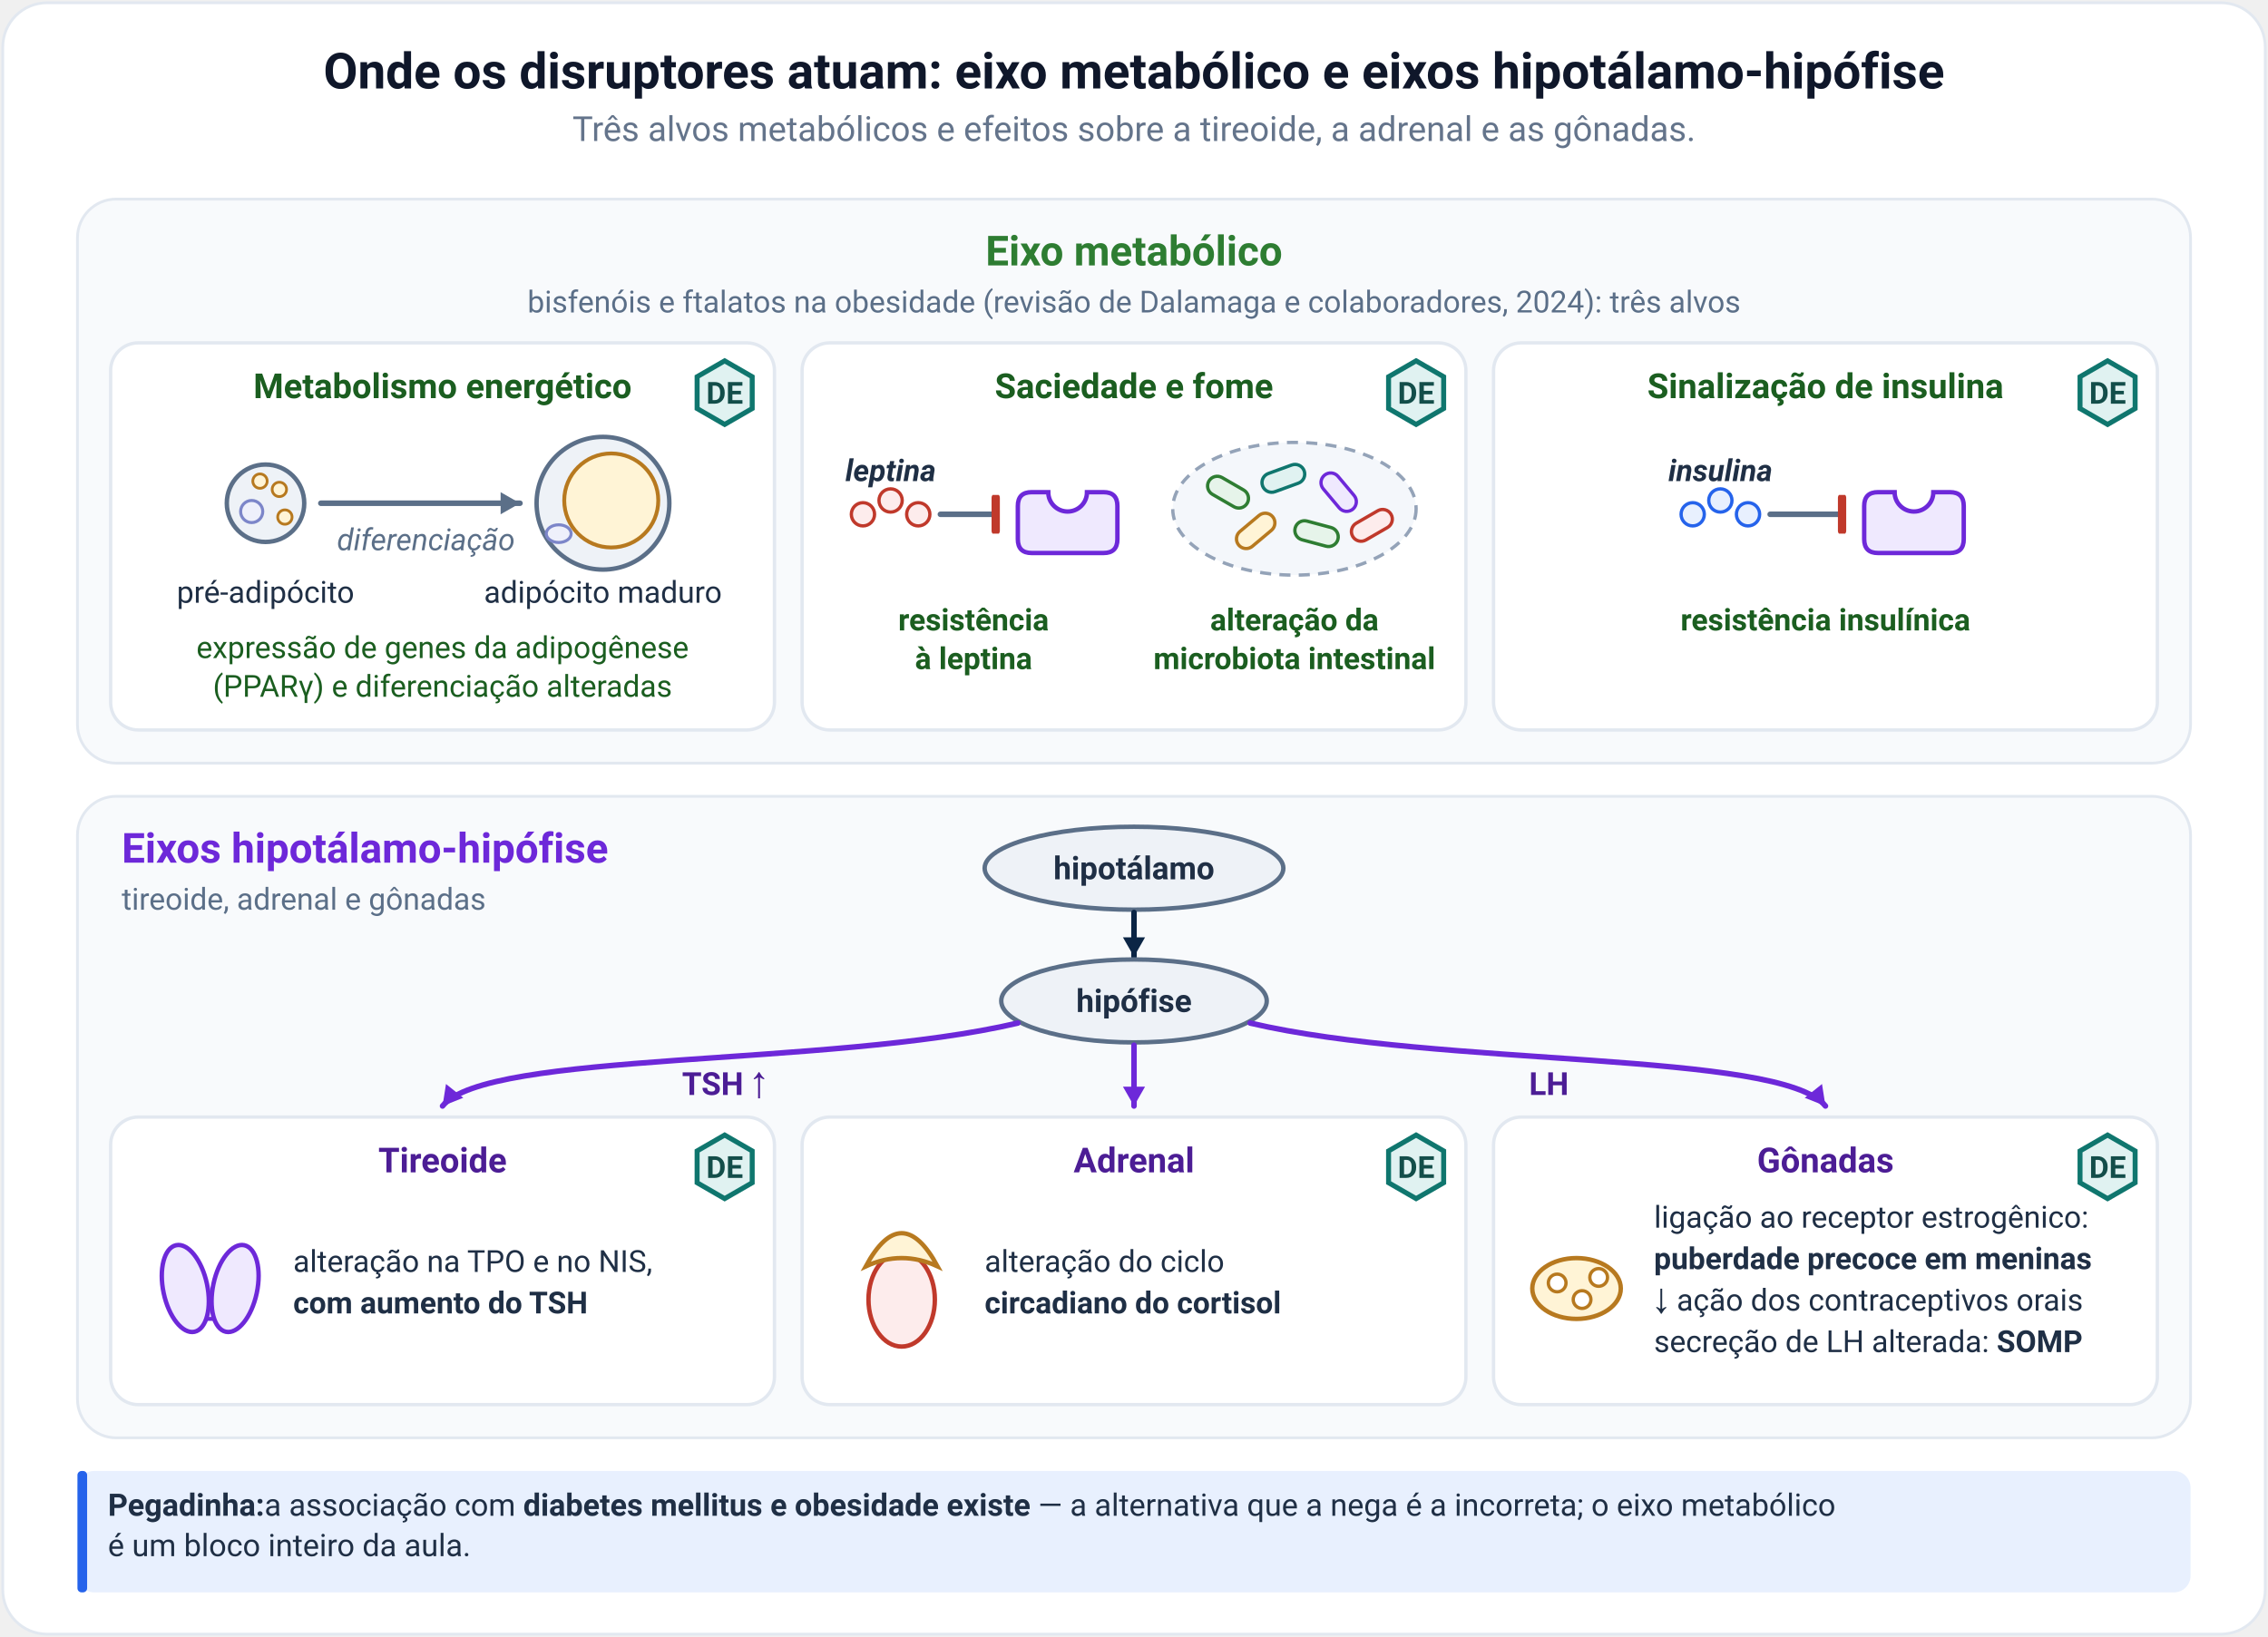
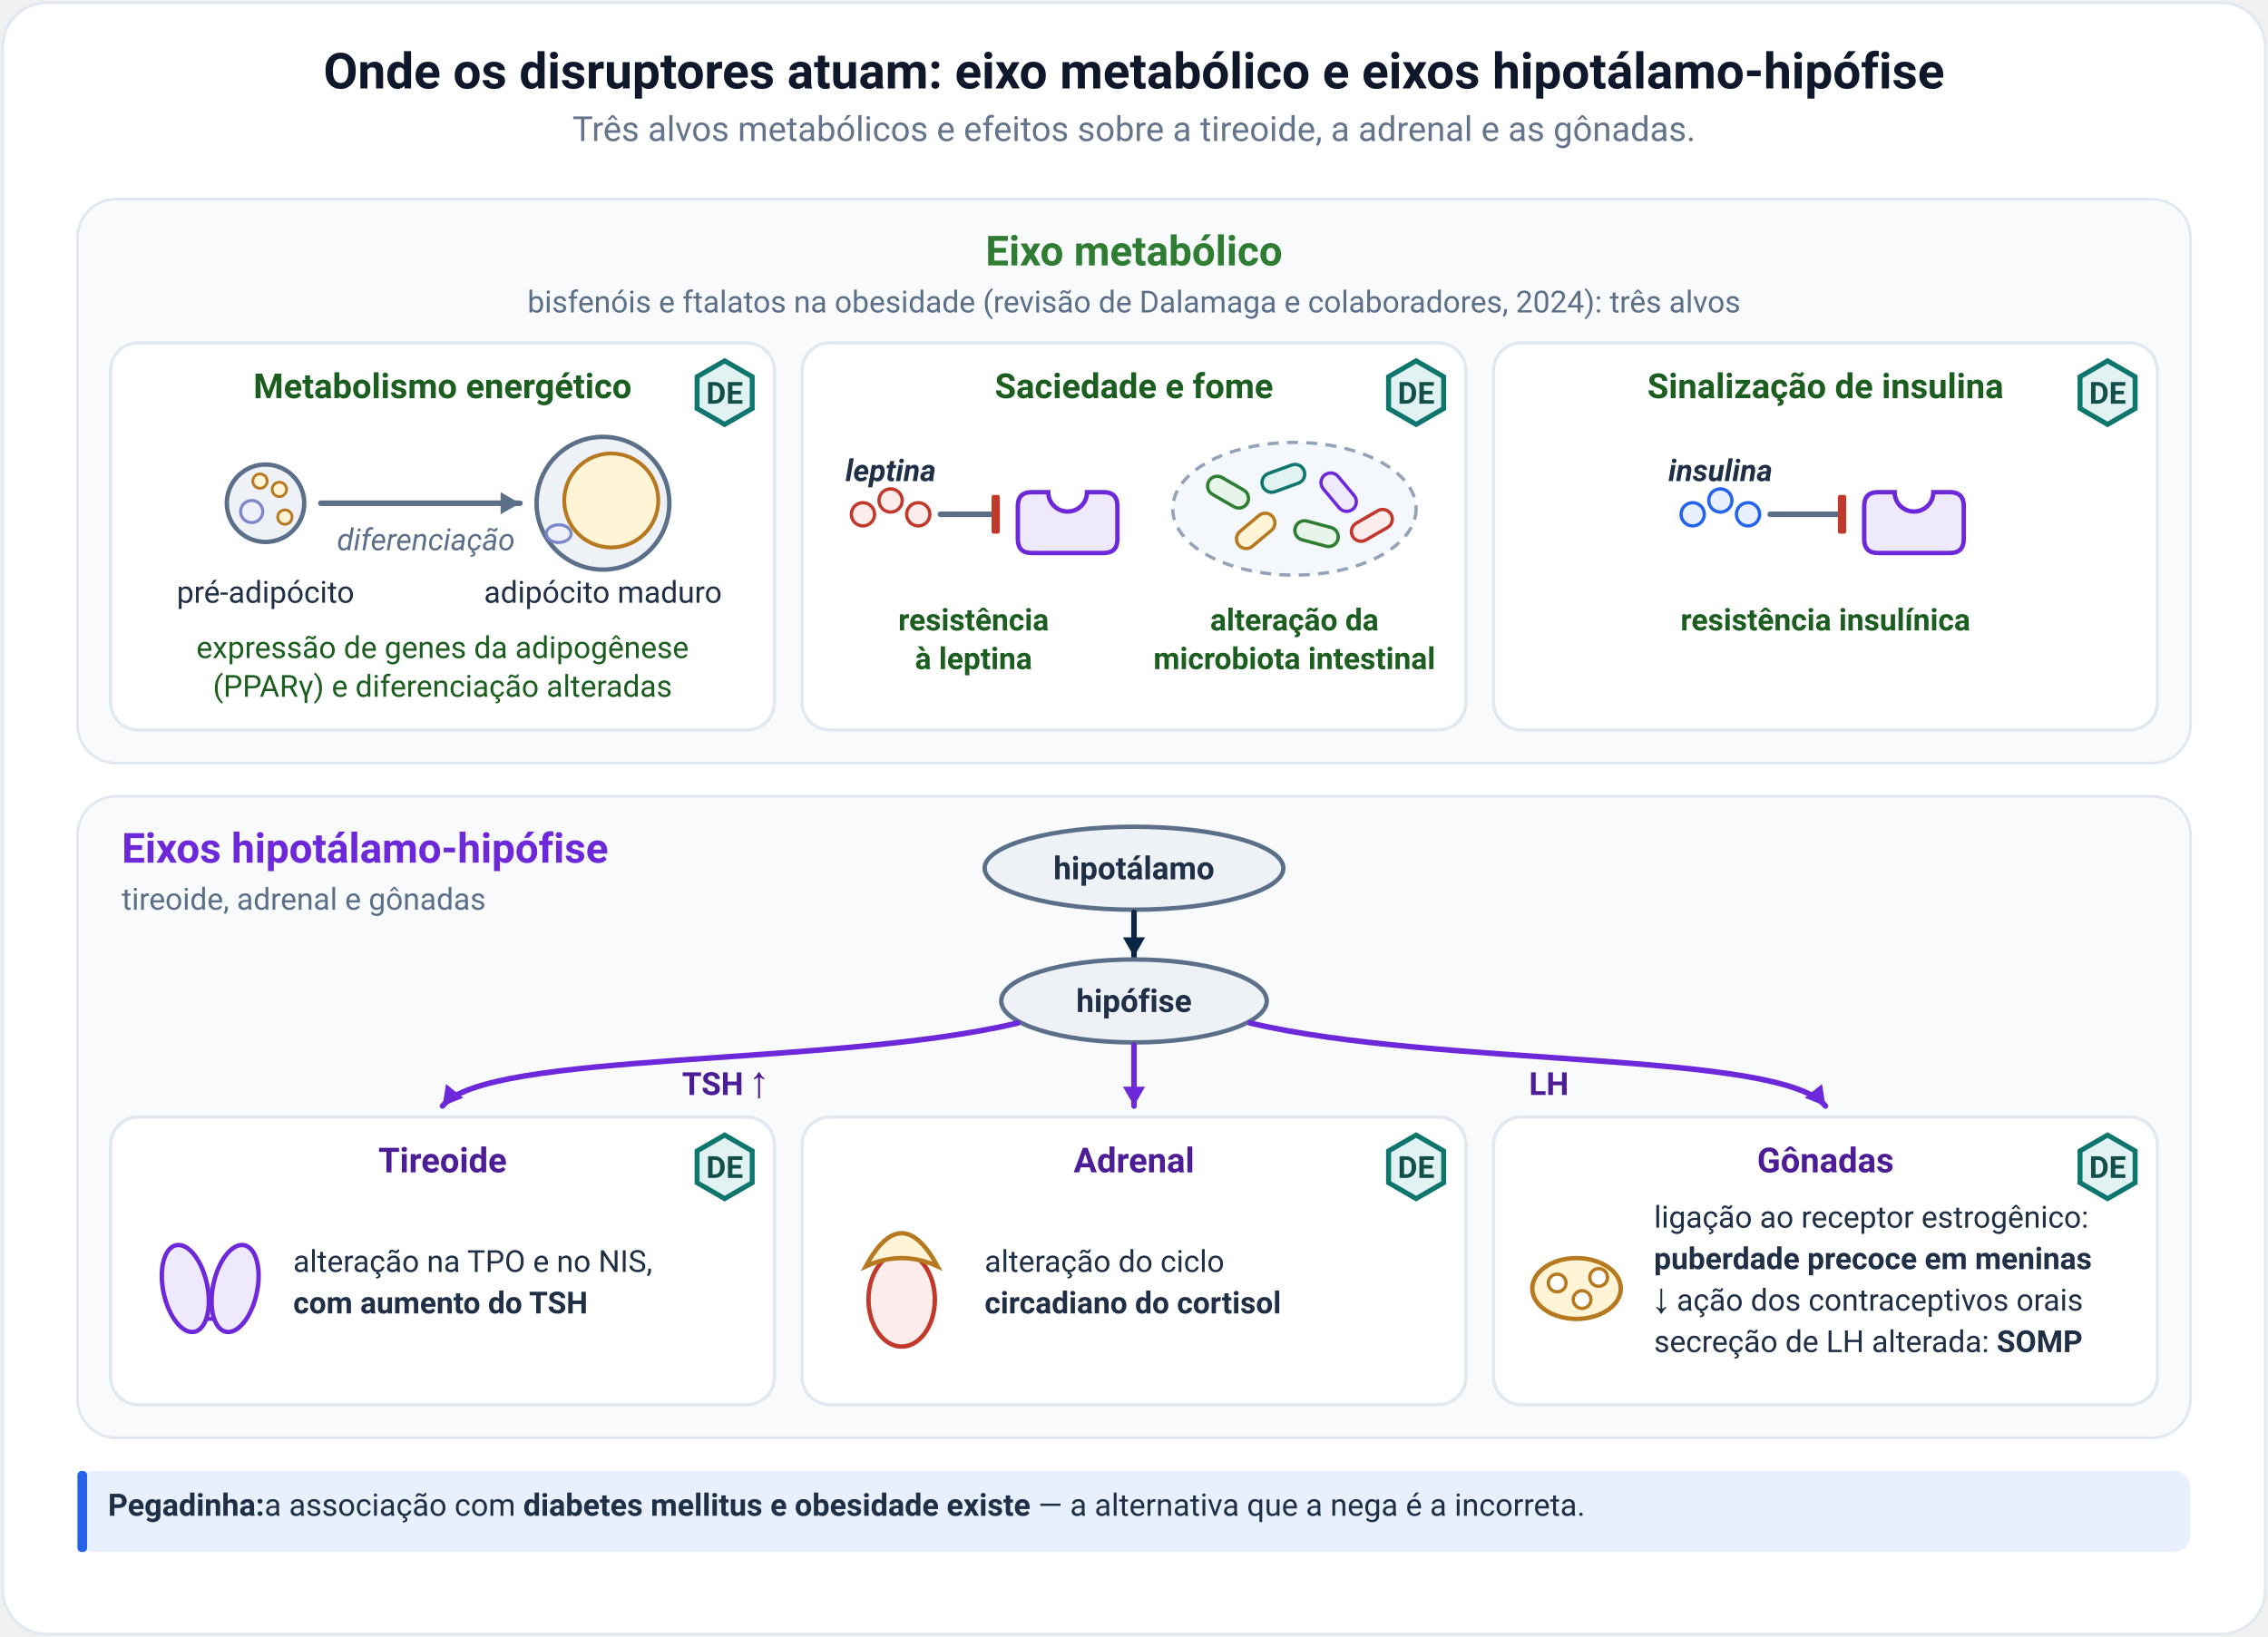
<svg xmlns="http://www.w3.org/2000/svg" viewBox="0 0 820 592" width="820" height="592" role="img" aria-label="Onde os disruptores atuam: eixo metabólico e eixos hipotálamo-hipófise">
  <defs>
    <marker id="a-s" markerWidth="10" markerHeight="10" refX="8" refY="5" orient="auto" markerUnits="userSpaceOnUse">
      <path d="M1,1 L8,5 L1,9 Z" fill="#5b6f88" />
    </marker>
    <marker id="a-n" markerWidth="10" markerHeight="10" refX="8" refY="5" orient="auto" markerUnits="userSpaceOnUse">
      <path d="M1,1 L8,5 L1,9 Z" fill="#0b2545" />
    </marker>
    <marker id="a-g" markerWidth="10" markerHeight="10" refX="8" refY="5" orient="auto" markerUnits="userSpaceOnUse">
      <path d="M1,1 L8,5 L1,9 Z" fill="#2e7d32" />
    </marker>
    <marker id="a-r" markerWidth="10" markerHeight="10" refX="8" refY="5" orient="auto" markerUnits="userSpaceOnUse">
      <path d="M1,1 L8,5 L1,9 Z" fill="#c0392b" />
    </marker>
    <marker id="a-b" markerWidth="10" markerHeight="10" refX="8" refY="5" orient="auto" markerUnits="userSpaceOnUse">
      <path d="M1,1 L8,5 L1,9 Z" fill="#2563eb" />
    </marker>
    <marker id="a-p" markerWidth="10" markerHeight="10" refX="8" refY="5" orient="auto" markerUnits="userSpaceOnUse">
      <path d="M1,1 L8,5 L1,9 Z" fill="#6d28d9" />
    </marker>
    <marker id="a-t" markerWidth="10" markerHeight="10" refX="8" refY="5" orient="auto" markerUnits="userSpaceOnUse">
      <path d="M1,1 L8,5 L1,9 Z" fill="#0f766e" />
    </marker>
    <marker id="a-a" markerWidth="10" markerHeight="10" refX="8" refY="5" orient="auto" markerUnits="userSpaceOnUse">
      <path d="M1,1 L8,5 L1,9 Z" fill="#b7791f" />
    </marker>
    <marker id="i-r" markerWidth="12" markerHeight="14" refX="3" refY="7" orient="auto" markerUnits="userSpaceOnUse">
      <path d="M3,1 L3,13" stroke="#c0392b" stroke-width="3" stroke-linecap="round" />
    </marker>
  </defs>
  <rect x="1" y="1" width="818" height="590" rx="16" fill="#ffffff" stroke="#e2e8f0" />
  <text x="410" y="32" font-family="-apple-system,'Segoe UI',Roboto,Helvetica,Arial,sans-serif" font-size="18" font-weight="700" fill="#0f172a" text-anchor="middle">Onde os disruptores atuam: eixo metabólico e eixos hipotálamo-hipófise</text>
  <text x="410" y="51" font-family="-apple-system,'Segoe UI',Roboto,Helvetica,Arial,sans-serif" font-size="12.5" fill="#64748b" text-anchor="middle">Três alvos metabólicos e efeitos sobre a tireoide, a adrenal e as gônadas.</text>
  <rect x="28" y="72" width="764" height="204" rx="14" fill="#f8fafc" stroke="#e2e8f0" />
  <text x="410" y="96" font-family="-apple-system,'Segoe UI',Roboto,Helvetica,Arial,sans-serif" font-size="15" font-weight="700" fill="#2e7d32" text-anchor="middle">Eixo metabólico</text>
  <text x="410" y="113" font-family="-apple-system,'Segoe UI',Roboto,Helvetica,Arial,sans-serif" font-size="11" fill="#5b6f88" text-anchor="middle">bisfenóis e ftalatos na obesidade (revisão de Dalamaga e colaboradores, 2024): três alvos</text>
  <rect x="40" y="124" width="240" height="140" rx="10" fill="#ffffff" stroke="#e2e8f0" stroke-width="1.2" />
  <text x="160" y="144" font-family="-apple-system,'Segoe UI',Roboto,Helvetica,Arial,sans-serif" font-size="12.5" font-weight="700" fill="#1b5e20" text-anchor="middle">Metabolismo energético</text>
  <polygon points="271.96,147.75 262,153.5 252.04,147.75 252.04,136.25 262,130.5 271.96,136.25" fill="#e0f2f1" stroke="#0f766e" stroke-width="1.8" />
  <text x="262" y="146" font-family="-apple-system,'Segoe UI',Roboto,Helvetica,Arial,sans-serif" font-size="11" font-weight="700" fill="#134e4a" text-anchor="middle">DE</text>
  <circle cx="96" cy="182" r="14" fill="#eef2f7" stroke="#5b6f88" stroke-width="1.6" />
  <circle cx="91" cy="185" r="4" fill="#eef0fb" stroke="#7c86c9" stroke-width="1.1" />
  <circle cx="101" cy="177" r="2.6" fill="#fff4d6" stroke="#b7791f" stroke-width="1" />
  <circle cx="103" cy="187" r="2.6" fill="#fff4d6" stroke="#b7791f" stroke-width="1" />
  <circle cx="94" cy="174" r="2.6" fill="#fff4d6" stroke="#b7791f" stroke-width="1" />
  <circle cx="218" cy="182" r="24" fill="#eef2f7" stroke="#5b6f88" stroke-width="1.6" />
  <circle cx="221" cy="181" r="17" fill="#fff4d6" stroke="#b7791f" stroke-width="1.4" />
  <ellipse cx="202" cy="193" rx="4.5" ry="3.2" fill="#eef0fb" stroke="#7c86c9" stroke-width="1.1" />
  <path d="M116,182 L188,182" fill="none" stroke="#5b6f88" stroke-width="2" stroke-linecap="round" marker-end="url(#a-s)" />
  <text x="154" y="199" font-family="-apple-system,'Segoe UI',Roboto,Helvetica,Arial,sans-serif" font-size="11" font-style="italic" fill="#5b6f88" text-anchor="middle">diferenciação</text>
  <text x="96" y="218" font-family="-apple-system,'Segoe UI',Roboto,Helvetica,Arial,sans-serif" font-size="11" fill="#1f2f45" text-anchor="middle">pré-adipócito</text>
  <text x="218" y="218" font-family="-apple-system,'Segoe UI',Roboto,Helvetica,Arial,sans-serif" font-size="11" fill="#1f2f45" text-anchor="middle">adipócito maduro</text>
  <text x="160" y="238" font-family="-apple-system,'Segoe UI',Roboto,Helvetica,Arial,sans-serif" font-size="11" fill="#1b5e20" text-anchor="middle">expressão de genes da adipogênese</text>
  <text x="160" y="252" font-family="-apple-system,'Segoe UI',Roboto,Helvetica,Arial,sans-serif" font-size="11" fill="#1b5e20" text-anchor="middle">(PPARγ) e diferenciação alteradas</text>
  <rect x="290" y="124" width="240" height="140" rx="10" fill="#ffffff" stroke="#e2e8f0" stroke-width="1.2" />
  <text x="410" y="144" font-family="-apple-system,'Segoe UI',Roboto,Helvetica,Arial,sans-serif" font-size="12.5" font-weight="700" fill="#1b5e20" text-anchor="middle">Saciedade e fome</text>
  <polygon points="521.96,147.75 512,153.5 502.04,147.75 502.04,136.25 512,130.5 521.96,136.25" fill="#e0f2f1" stroke="#0f766e" stroke-width="1.8" />
  <text x="512" y="146" font-family="-apple-system,'Segoe UI',Roboto,Helvetica,Arial,sans-serif" font-size="11" font-weight="700" fill="#134e4a" text-anchor="middle">DE</text>
  <text x="322" y="174" font-family="-apple-system,'Segoe UI',Roboto,Helvetica,Arial,sans-serif" font-size="11" font-weight="700" font-style="italic" fill="#1f2f45" text-anchor="middle">leptina</text>
  <circle cx="312" cy="186" r="4.2" fill="#fdecec" stroke="#c0392b" stroke-width="1.2" />
  <circle cx="322" cy="181" r="4.2" fill="#fdecec" stroke="#c0392b" stroke-width="1.2" />
  <circle cx="332" cy="186" r="4.2" fill="#fdecec" stroke="#c0392b" stroke-width="1.2" />
  <path d="M340,186 L360,186" fill="none" stroke="#5b6f88" stroke-width="2" stroke-linecap="round" marker-end="url(#i-r)" />
  <path d="M373,178 L379,178 A7,7 0 0 0 393,178 L399,178 Q404,178 404,183 L404,195 Q404,200 399,200 L373,200 Q368,200 368,195 L368,183 Q368,178 373,178 Z" fill="#efe9fe" stroke="#6d28d9" stroke-width="1.6" />
  <text x="352" y="228" font-family="-apple-system,'Segoe UI',Roboto,Helvetica,Arial,sans-serif" font-size="11" font-weight="700" fill="#1b5e20" text-anchor="middle">resistência</text>
  <text x="352" y="242" font-family="-apple-system,'Segoe UI',Roboto,Helvetica,Arial,sans-serif" font-size="11" font-weight="700" fill="#1b5e20" text-anchor="middle">à leptina</text>
  <ellipse cx="468" cy="184" rx="44" ry="24" fill="#f4f7fb" stroke="#94a3b8" stroke-width="1.2" stroke-dasharray="4 3" />
  <rect x="436" y="174.5" width="16" height="7" rx="3.5" fill="#e6f4ea" stroke="#2e7d32" stroke-width="1.2" transform="rotate(30 444 178)" />
  <rect x="456" y="169.5" width="16" height="7" rx="3.5" fill="#e0f2f1" stroke="#0f766e" stroke-width="1.2" transform="rotate(-20 464 173)" />
  <rect x="476" y="174.5" width="16" height="7" rx="3.5" fill="#efe9fe" stroke="#6d28d9" stroke-width="1.2" transform="rotate(50 484 178)" />
  <rect x="446" y="188.5" width="16" height="7" rx="3.5" fill="#fff4d6" stroke="#b7791f" stroke-width="1.2" transform="rotate(-40 454 192)" />
  <rect x="468" y="189.5" width="16" height="7" rx="3.5" fill="#e6f4ea" stroke="#2e7d32" stroke-width="1.2" transform="rotate(15 476 193)" />
  <rect x="488" y="186.5" width="16" height="7" rx="3.5" fill="#fdecec" stroke="#c0392b" stroke-width="1.2" transform="rotate(-30 496 190)" />
  <text x="468" y="228" font-family="-apple-system,'Segoe UI',Roboto,Helvetica,Arial,sans-serif" font-size="11" font-weight="700" fill="#1b5e20" text-anchor="middle">alteração da</text>
  <text x="468" y="242" font-family="-apple-system,'Segoe UI',Roboto,Helvetica,Arial,sans-serif" font-size="11" font-weight="700" fill="#1b5e20" text-anchor="middle">microbiota intestinal</text>
  <rect x="540" y="124" width="240" height="140" rx="10" fill="#ffffff" stroke="#e2e8f0" stroke-width="1.2" />
  <text x="660" y="144" font-family="-apple-system,'Segoe UI',Roboto,Helvetica,Arial,sans-serif" font-size="12.5" font-weight="700" fill="#1b5e20" text-anchor="middle">Sinalização de insulina</text>
  <polygon points="771.96,147.75 762,153.5 752.04,147.75 752.04,136.25 762,130.5 771.96,136.25" fill="#e0f2f1" stroke="#0f766e" stroke-width="1.8" />
  <text x="762" y="146" font-family="-apple-system,'Segoe UI',Roboto,Helvetica,Arial,sans-serif" font-size="11" font-weight="700" fill="#134e4a" text-anchor="middle">DE</text>
  <text x="622" y="174" font-family="-apple-system,'Segoe UI',Roboto,Helvetica,Arial,sans-serif" font-size="11" font-weight="700" font-style="italic" fill="#1f2f45" text-anchor="middle">insulina</text>
  <circle cx="612" cy="186" r="4.2" fill="#e8f0fe" stroke="#2563eb" stroke-width="1.2" />
  <circle cx="622" cy="181" r="4.2" fill="#e8f0fe" stroke="#2563eb" stroke-width="1.2" />
  <circle cx="632" cy="186" r="4.2" fill="#e8f0fe" stroke="#2563eb" stroke-width="1.2" />
  <path d="M640,186 L666,186" fill="none" stroke="#5b6f88" stroke-width="2" stroke-linecap="round" marker-end="url(#i-r)" />
  <path d="M679,178 L685,178 A7,7 0 0 0 699,178 L705,178 Q710,178 710,183 L710,195 Q710,200 705,200 L679,200 Q674,200 674,195 L674,183 Q674,178 679,178 Z" fill="#efe9fe" stroke="#6d28d9" stroke-width="1.6" />
  <text x="660" y="228" font-family="-apple-system,'Segoe UI',Roboto,Helvetica,Arial,sans-serif" font-size="11" font-weight="700" fill="#1b5e20" text-anchor="middle">resistência insulínica</text>
  <rect x="28" y="288" width="764" height="232" rx="14" fill="#f8fafc" stroke="#e2e8f0" />
  <text x="44" y="312" font-family="-apple-system,'Segoe UI',Roboto,Helvetica,Arial,sans-serif" font-size="15" font-weight="700" fill="#6d28d9" text-anchor="start">Eixos hipotálamo-hipófise</text>
  <text x="44" y="329" font-family="-apple-system,'Segoe UI',Roboto,Helvetica,Arial,sans-serif" font-size="11" fill="#5b6f88" text-anchor="start">tireoide, adrenal e gônadas</text>
  <ellipse cx="410" cy="314" rx="54" ry="15" fill="#eef2f7" stroke="#5b6f88" stroke-width="1.6" />
  <text x="410" y="318" font-family="-apple-system,'Segoe UI',Roboto,Helvetica,Arial,sans-serif" font-size="11.5" font-weight="700" fill="#1f2f45" text-anchor="middle">hipotálamo</text>
  <path d="M410,330 L410,346" fill="none" stroke="#0b2545" stroke-width="2" stroke-linecap="round" marker-end="url(#a-n)" />
  <ellipse cx="410" cy="362" rx="48" ry="15" fill="#eef2f7" stroke="#5b6f88" stroke-width="1.6" />
  <text x="410" y="366" font-family="-apple-system,'Segoe UI',Roboto,Helvetica,Arial,sans-serif" font-size="11.5" font-weight="700" fill="#1f2f45" text-anchor="middle">hipófise</text>
  <path d="M368,370 C300,386 176,380 160,400" fill="none" stroke="#6d28d9" stroke-width="2" stroke-linecap="round" marker-end="url(#a-p)" />
  <text x="262" y="396" font-family="-apple-system,'Segoe UI',Roboto,Helvetica,Arial,sans-serif" font-size="11.5" font-weight="700" fill="#4c1d95" text-anchor="middle">TSH ↑</text>
  <path d="M410,378 L410,400" fill="none" stroke="#6d28d9" stroke-width="2" stroke-linecap="round" marker-end="url(#a-p)" />
  <path d="M452,370 C520,386 644,380 660,400" fill="none" stroke="#6d28d9" stroke-width="2" stroke-linecap="round" marker-end="url(#a-p)" />
  <text x="560" y="396" font-family="-apple-system,'Segoe UI',Roboto,Helvetica,Arial,sans-serif" font-size="11.5" font-weight="700" fill="#4c1d95" text-anchor="middle">LH</text>
  <rect x="40" y="404" width="240" height="104" rx="10" fill="#ffffff" stroke="#e2e8f0" stroke-width="1.2" />
  <text x="160" y="424" font-family="-apple-system,'Segoe UI',Roboto,Helvetica,Arial,sans-serif" font-size="12.5" font-weight="700" fill="#4c1d95" text-anchor="middle">Tireoide</text>
  <polygon points="271.96,427.75 262,433.5 252.04,427.75 252.04,416.25 262,410.5 271.96,416.25" fill="#e0f2f1" stroke="#0f766e" stroke-width="1.8" />
  <text x="262" y="426" font-family="-apple-system,'Segoe UI',Roboto,Helvetica,Arial,sans-serif" font-size="11" font-weight="700" fill="#134e4a" text-anchor="middle">DE</text>
  <rect x="67" y="469" width="18" height="8" rx="3" fill="#efe9fe" stroke="#6d28d9" stroke-width="1.4" />
  <ellipse cx="67" cy="466" rx="8" ry="16" fill="#efe9fe" stroke="#6d28d9" stroke-width="1.6" transform="rotate(-12 67 466)" />
  <ellipse cx="85" cy="466" rx="8" ry="16" fill="#efe9fe" stroke="#6d28d9" stroke-width="1.6" transform="rotate(12 85 466)" />
  <text x="106" y="460" font-family="-apple-system,'Segoe UI',Roboto,Helvetica,Arial,sans-serif" font-size="11" fill="#1f2f45" text-anchor="start">alteração na TPO e no NIS,</text>
  <text x="106" y="475" font-family="-apple-system,'Segoe UI',Roboto,Helvetica,Arial,sans-serif" font-size="11" font-weight="700" fill="#1f2f45" text-anchor="start">com aumento do TSH</text>
  <rect x="290" y="404" width="240" height="104" rx="10" fill="#ffffff" stroke="#e2e8f0" stroke-width="1.2" />
  <text x="410" y="424" font-family="-apple-system,'Segoe UI',Roboto,Helvetica,Arial,sans-serif" font-size="12.5" font-weight="700" fill="#4c1d95" text-anchor="middle">Adrenal</text>
  <polygon points="521.96,427.75 512,433.5 502.04,427.75 502.04,416.25 512,410.5 521.96,416.25" fill="#e0f2f1" stroke="#0f766e" stroke-width="1.8" />
  <text x="512" y="426" font-family="-apple-system,'Segoe UI',Roboto,Helvetica,Arial,sans-serif" font-size="11" font-weight="700" fill="#134e4a" text-anchor="middle">DE</text>
  <ellipse cx="326" cy="470" rx="12" ry="17" fill="#fdecec" stroke="#c0392b" stroke-width="1.6" />
  <path d="M313,458 Q326,434 339,458 Q326,452 313,458 Z" fill="#fff4d6" stroke="#b7791f" stroke-width="1.6" />
  <text x="356" y="460" font-family="-apple-system,'Segoe UI',Roboto,Helvetica,Arial,sans-serif" font-size="11" fill="#1f2f45" text-anchor="start">alteração do ciclo</text>
  <text x="356" y="475" font-family="-apple-system,'Segoe UI',Roboto,Helvetica,Arial,sans-serif" font-size="11" font-weight="700" fill="#1f2f45" text-anchor="start">circadiano do cortisol</text>
  <rect x="540" y="404" width="240" height="104" rx="10" fill="#ffffff" stroke="#e2e8f0" stroke-width="1.2" />
  <text x="660" y="424" font-family="-apple-system,'Segoe UI',Roboto,Helvetica,Arial,sans-serif" font-size="12.5" font-weight="700" fill="#4c1d95" text-anchor="middle">Gônadas</text>
  <polygon points="771.96,427.75 762,433.5 752.04,427.75 752.04,416.25 762,410.5 771.96,416.25" fill="#e0f2f1" stroke="#0f766e" stroke-width="1.8" />
  <text x="762" y="426" font-family="-apple-system,'Segoe UI',Roboto,Helvetica,Arial,sans-serif" font-size="11" font-weight="700" fill="#134e4a" text-anchor="middle">DE</text>
  <ellipse cx="570" cy="466" rx="16" ry="11" fill="#fff4d6" stroke="#b7791f" stroke-width="1.6" />
  <circle cx="563" cy="464" r="3.2" fill="#ffffff" stroke="#b7791f" stroke-width="1.2" />
  <circle cx="572" cy="470" r="3.2" fill="#ffffff" stroke="#b7791f" stroke-width="1.2" />
  <circle cx="578" cy="462" r="3.2" fill="#ffffff" stroke="#b7791f" stroke-width="1.2" />
  <text x="598" y="444" font-family="-apple-system,'Segoe UI',Roboto,Helvetica,Arial,sans-serif" font-size="11" fill="#1f2f45" text-anchor="start">ligação ao receptor estrogênico:</text>
  <text x="598" y="459" font-family="-apple-system,'Segoe UI',Roboto,Helvetica,Arial,sans-serif" font-size="11" fill="#1f2f45" text-anchor="start">
    <tspan font-weight="700">puberdade precoce em meninas</tspan>
  </text>
  <text x="598" y="474" font-family="-apple-system,'Segoe UI',Roboto,Helvetica,Arial,sans-serif" font-size="11" fill="#1f2f45" text-anchor="start">↓ ação dos contraceptivos orais</text>
  <text x="598" y="489" font-family="-apple-system,'Segoe UI',Roboto,Helvetica,Arial,sans-serif" font-size="11" fill="#1f2f45" text-anchor="start">secreção de LH alterada: <tspan font-weight="700">SOMP</tspan>
  </text>
-   <rect x="28" y="532" width="764" height="43.9" rx="6" fill="#e8f0fe" />
-   <rect x="28" y="532" width="3.5" height="43.9" rx="1.5" fill="#2563eb" />
+   <rect x="28" y="532" width="764" height="29.3" rx="6" fill="#e8f0fe" />
+   <rect x="28" y="532" width="3.5" height="29.3" rx="1.5" fill="#2563eb" />
  <text x="39" y="548.2" font-family="-apple-system,'Segoe UI',Roboto,Helvetica,Arial,sans-serif" font-size="11.2" fill="#1f2f45" text-anchor="start">
-     <tspan font-weight="700">Pegadinha: </tspan>a associação com <tspan font-weight="700">diabetes mellitus e obesidade existe</tspan> — a alternativa que a nega é a incorreta; o eixo metabólico</text>
-   <text x="39" y="562.8" font-family="-apple-system,'Segoe UI',Roboto,Helvetica,Arial,sans-serif" font-size="11.2" fill="#1f2f45" text-anchor="start">é um bloco inteiro da aula.</text>
+     <tspan font-weight="700">Pegadinha: </tspan>a associação com <tspan font-weight="700">diabetes mellitus e obesidade existe</tspan> — a alternativa que a nega é a incorreta.</text>
</svg>
